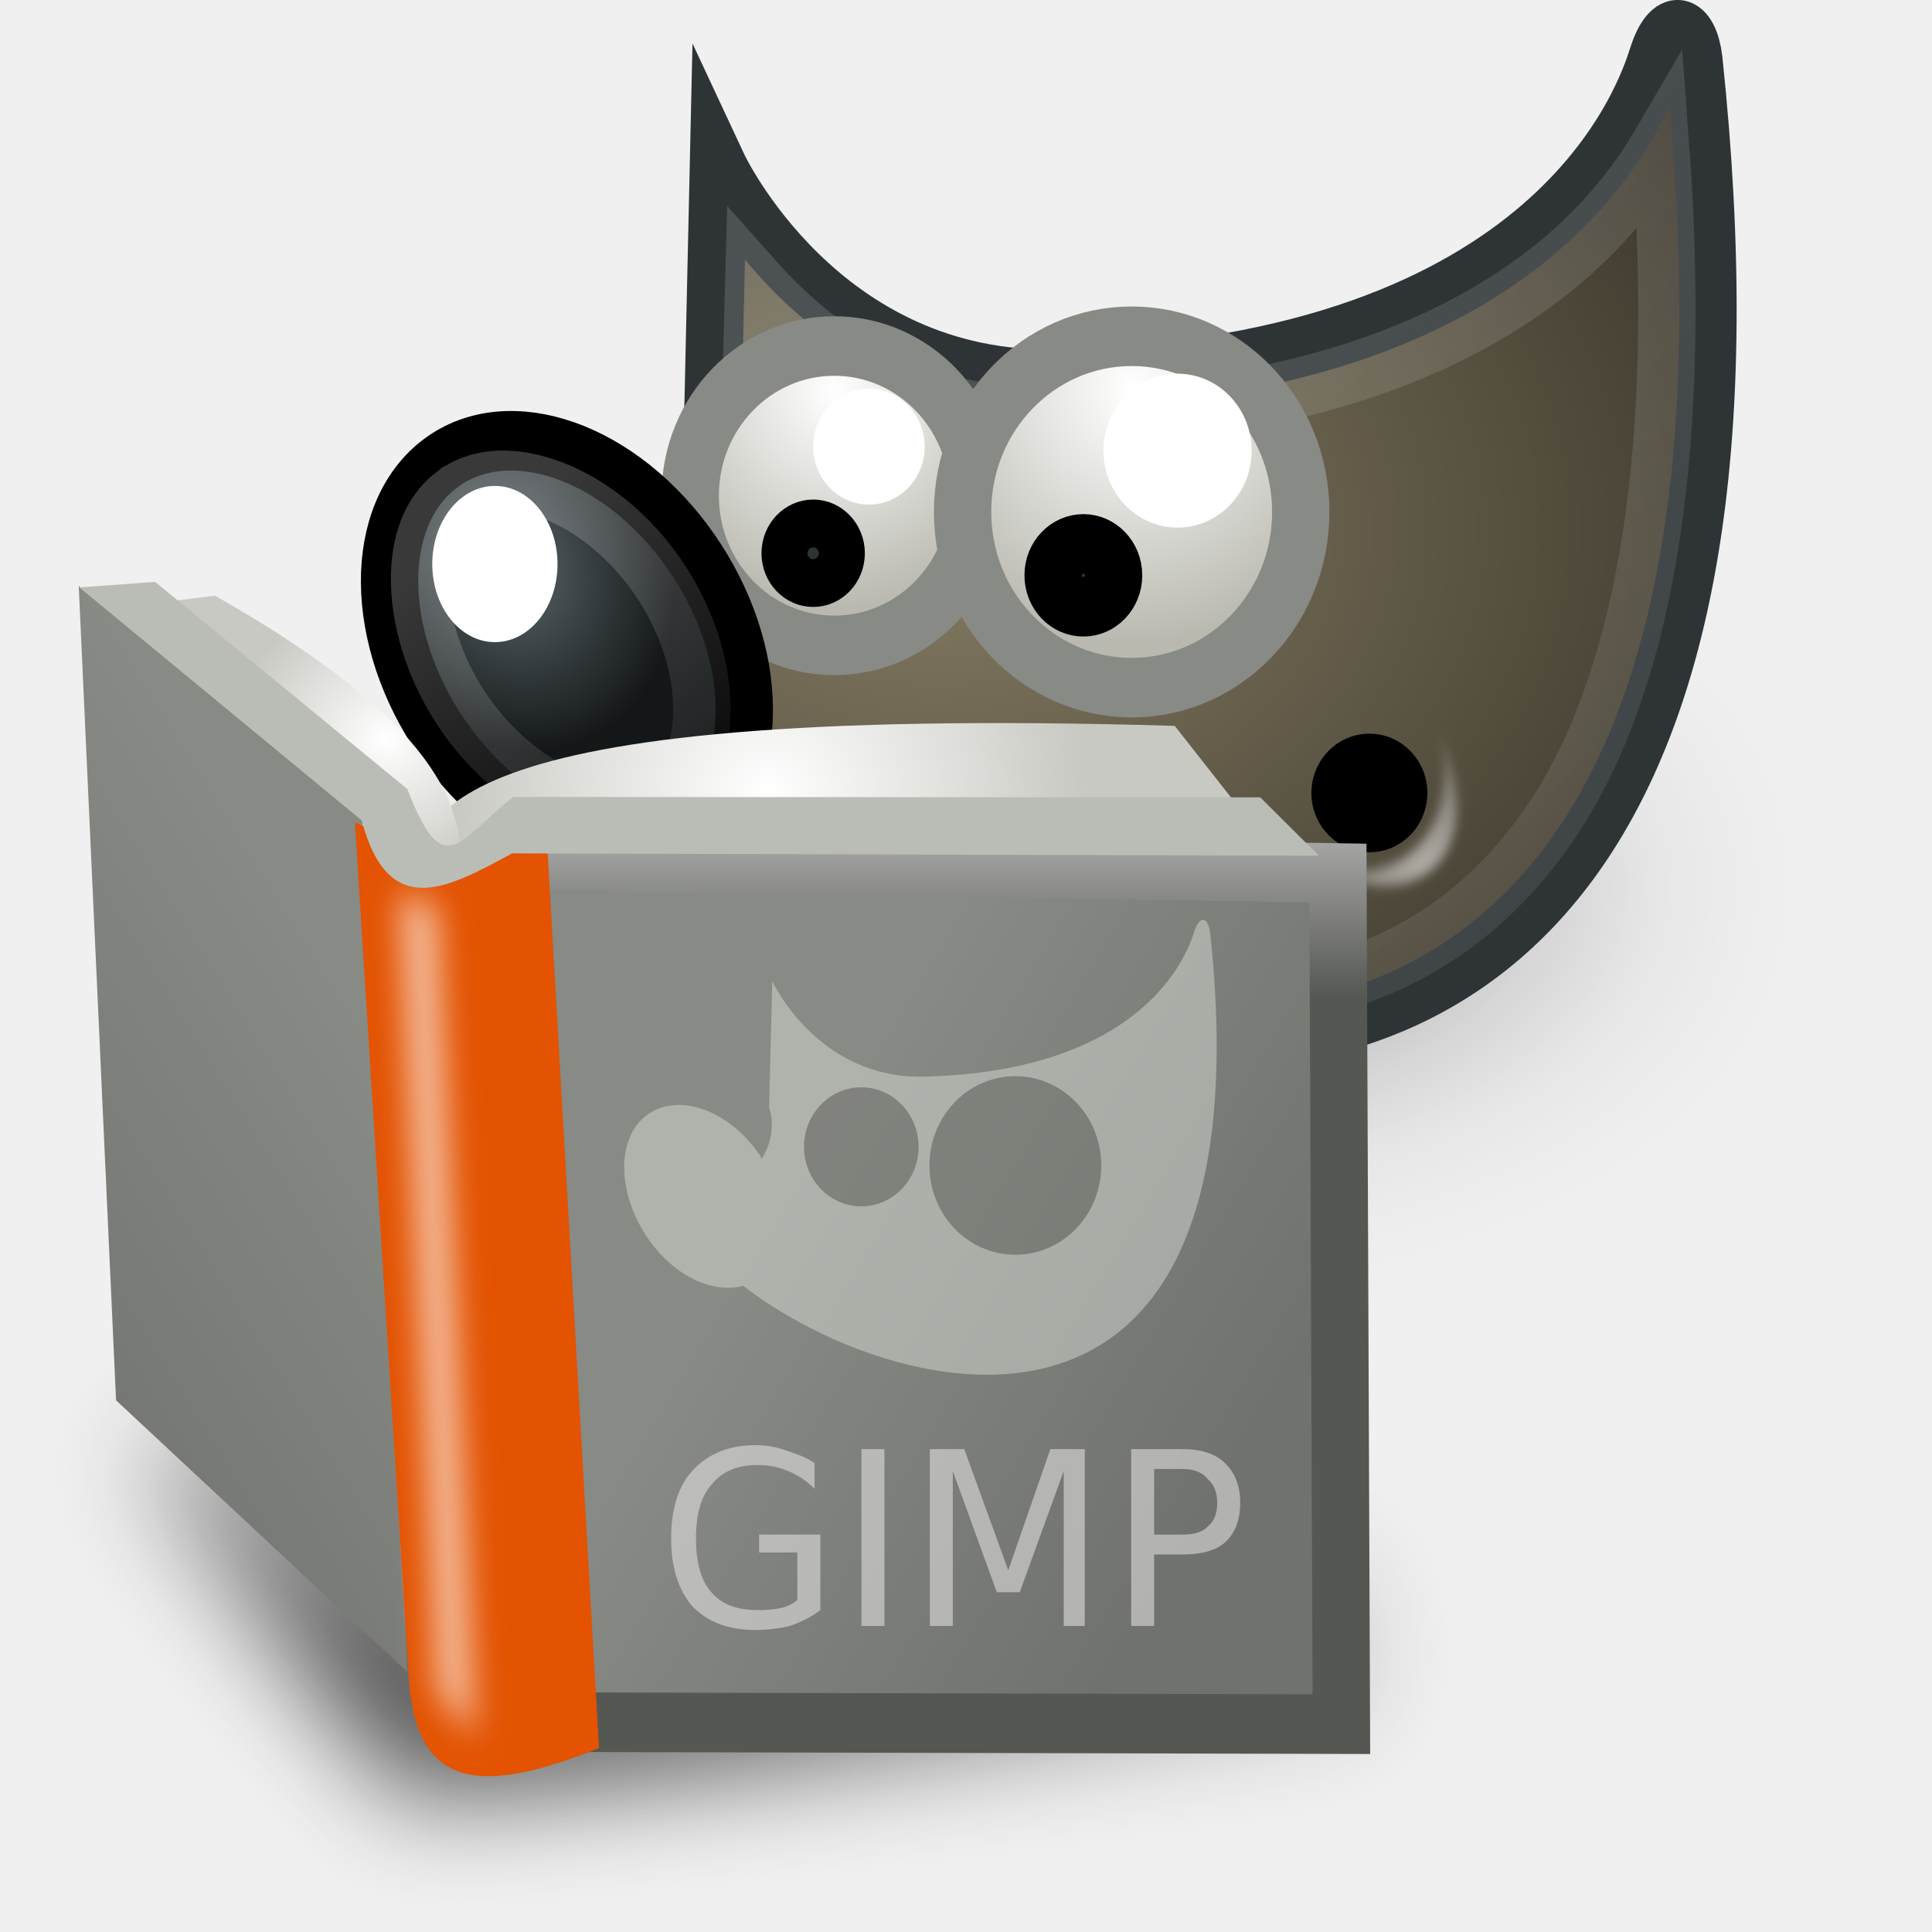
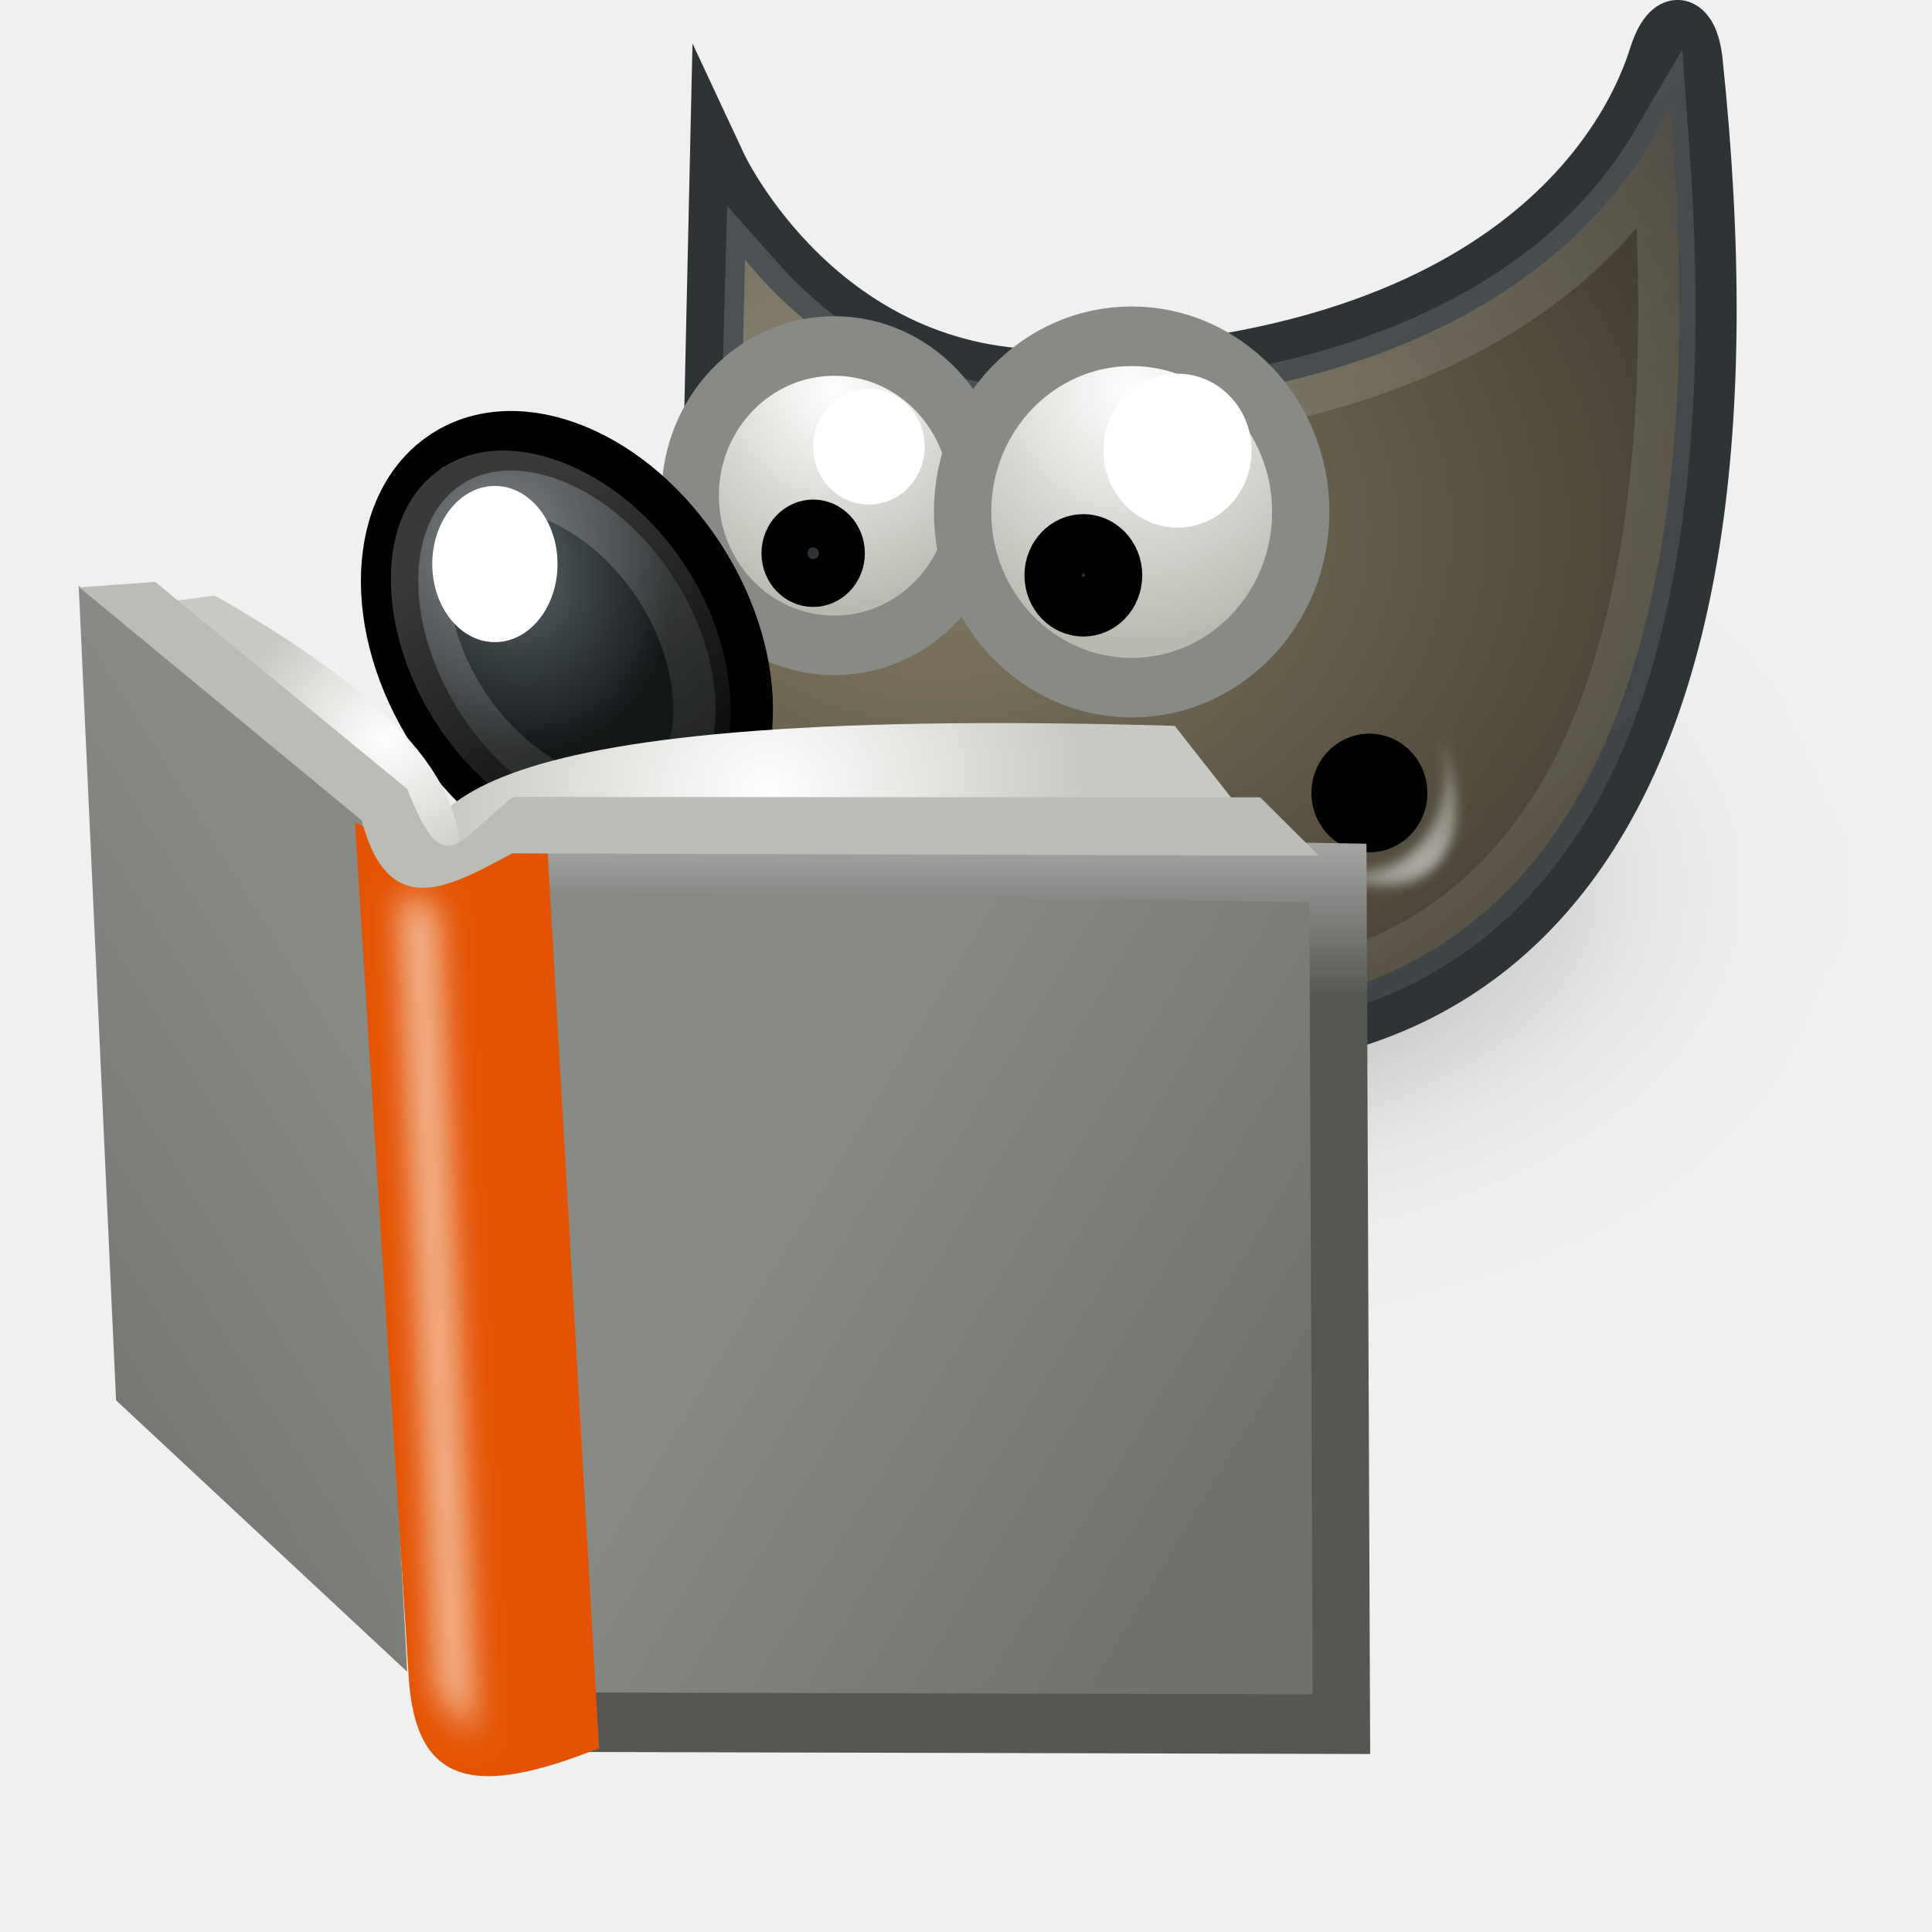
<svg xmlns="http://www.w3.org/2000/svg" xmlns:ns1="http://www.openswatchbook.org/uri/2009/osb" xmlns:xlink="http://www.w3.org/1999/xlink" version="1.1" width="16" height="16" id="svg2" viewBox="0 0 16 16">
  <defs id="defs7386">
    <linearGradient id="linearGradient8340">
      <stop stop-opacity="0.796" stop-color="#ffffff" id="stop8342" />
      <stop stop-opacity="0.216" stop-color="#ffffff" offset="1" id="stop8344" />
    </linearGradient>
    <linearGradient id="linearGradient3204-1">
      <stop id="stop3206" />
      <stop stop-opacity="0" id="stop3208" offset="1" />
    </linearGradient>
    <linearGradient id="linearGradient5260">
      <stop stop-color="#ffffff" id="stop5264" />
      <stop stop-color="#c9c9c3" offset="1" id="stop5262" />
    </linearGradient>
    <linearGradient id="linearGradient5238">
      <stop stop-color="#888a85" id="stop5240" />
      <stop stop-color="#70726d" id="stop5242" offset="1" />
    </linearGradient>
    <linearGradient id="linearGradient5274">
      <stop stop-color="#555753" id="stop5276" />
      <stop stop-color="#cacbc9" id="stop5278" offset="1" />
    </linearGradient>
    <linearGradient id="linearGradient6500">
      <stop stop-color="#857c63" id="stop6502" />
      <stop stop-color="#221f19" id="stop6504" offset="1" />
    </linearGradient>
    <linearGradient id="linearGradient6468">
      <stop stop-color="#ffffff" id="stop6470" />
      <stop stop-color="#b9b9b0" id="stop6472" offset="1" />
    </linearGradient>
    <linearGradient id="linearGradient8542">
      <stop stop-color="#5b676b" id="stop8544" />
      <stop stop-color="#141718" id="stop8546" offset="1" />
    </linearGradient>
    <linearGradient gradientTransform="matrix(0,-735328.32,170712.69,0,2464326300,577972450)" ns1:paint="solid" id="linearGradient19282">
      <stop stop-color="#b4b4b4" id="stop19284" />
    </linearGradient>
    <radialGradient r="18.25" cy="33.938" cx="23" gradientTransform="matrix(1,0,0,0.434932,-1.636475,1.862319)" gradientUnits="userSpaceOnUse" id="radialGradient4778-5" xlink:href="#linearGradient3204-1" />
    <filter id="filter5493" height="1.787" y="-0.394" width="1.342" x="-0.171">
      <feGaussianBlur id="feGaussianBlur5495" stdDeviation="2.603" />
    </filter>
    <radialGradient r="19.229" cy="22.3" cx="18.558" gradientTransform="matrix(1.77275,0,0,1.29668,2.678468,-6.955582)" gradientUnits="userSpaceOnUse" id="radialGradient5309" xlink:href="#linearGradient6500" />
    <linearGradient y2="46.986" x2="39.525" y1="19.111" x1="14.969" gradientTransform="translate(19.01887,-0.3396226)" gradientUnits="userSpaceOnUse" id="linearGradient5311" xlink:href="#linearGradient8340" />
    <radialGradient r="3.515" cy="19.598" cx="69.473" gradientTransform="matrix(1.684735,0,0,1.684735,-84.38037,-14.8229)" gradientUnits="userSpaceOnUse" id="radialGradient5313" xlink:href="#linearGradient6468" />
    <radialGradient r="4.831" cy="25.271" cx="6.024" gradientTransform="matrix(0.797511,-0.4604432,0.5374129,0.9308275,5.107298,2.247187)" gradientUnits="userSpaceOnUse" id="radialGradient5315" xlink:href="#linearGradient8542" />
    <linearGradient y2="31.57" x2="5.985" y1="23.362" x1="6.305" gradientTransform="matrix(0.800389,-0.599481,0.599481,0.800389,3.744468,6.988217)" gradientUnits="userSpaceOnUse" id="linearGradient5317" xlink:href="#linearGradient8340" />
    <radialGradient r="3.515" cy="19.598" cx="69.473" gradientTransform="matrix(1.977732,0,0,1.977732,-96.33894,-20.62068)" gradientUnits="userSpaceOnUse" id="radialGradient5319" xlink:href="#linearGradient6468" />
    <radialGradient r="1.913" cy="33.067" cx="47.928" gradientTransform="matrix(1.752522,0,0,1.554122,-36.06705,-18.50672)" gradientUnits="userSpaceOnUse" id="radialGradient5323" xlink:href="#linearGradient8340" />
    <filter id="filter5403">
      <feGaussianBlur id="feGaussianBlur5405" stdDeviation="0.13" />
    </filter>
-     <radialGradient r="20.875" cy="65.13" cx="17.375" gradientTransform="matrix(1.898204,0.1736527,-0.05260577,0.5750355,-12.18008,17.65578)" gradientUnits="userSpaceOnUse" id="radialGradient5339" xlink:href="#linearGradient3204-1" />
-     <filter id="filter5559" height="1.649" y="-0.324" width="1.198" x="-0.099">
-       <feGaussianBlur id="feGaussianBlur5561" stdDeviation="1.724" />
-     </filter>
    <radialGradient r="5.148" cy="29.594" cx="26.461" gradientTransform="matrix(2.057468,0,0,1.848345,-28.10142,-25.56526)" gradientUnits="userSpaceOnUse" id="radialGradient5341" xlink:href="#linearGradient5260" />
    <radialGradient r="5.148" cy="27.437" cx="12.086" gradientTransform="matrix(1,0,0,0.8983587,1.439792,2.788784)" gradientUnits="userSpaceOnUse" id="radialGradient5343" xlink:href="#linearGradient5260" />
    <linearGradient y2="54" x2="2.625" y1="44.25" x1="17.75" gradientUnits="userSpaceOnUse" id="linearGradient5345" xlink:href="#linearGradient5238" />
    <linearGradient y2="44.25" x2="44.5" y1="35.875" x1="30" gradientTransform="matrix(1.068069,0,0,0.9837398,-1.225241,0.4695122)" gradientUnits="userSpaceOnUse" id="linearGradient5347" xlink:href="#linearGradient5238" />
    <linearGradient y2="28.371" x2="0" y1="35.875" gradientTransform="matrix(1.068069,0,0,0.9837398,-1.225241,0.4695122)" gradientUnits="userSpaceOnUse" id="linearGradient5349" xlink:href="#linearGradient5274" />
    <filter id="filter5234" height="1.095" y="-0.047" width="2.032" x="-0.516">
      <feGaussianBlur id="feGaussianBlur5236" stdDeviation="0.538" />
    </filter>
    <linearGradient ns1:paint="gradient" x1="231.55" x2="320.7" gradientUnits="userSpaceOnUse" id="linearGradient6057" gradientTransform="matrix(0.01502614,0,0,0.01468232,2.968613,1037.326)">
      <stop stop-color="#a11f7c" id="stop6053" />
      <stop stop-opacity="0.984" stop-color="#541f31" offset="1" id="stop6055" />
    </linearGradient>
    <linearGradient ns1:paint="solid" id="linearGradient5487">
      <stop id="stop5485" offset="0" style="stop-color:#888a85;stop-opacity:1;" />
    </linearGradient>
  </defs>
-   <g style="display:inline" transform="translate(52.44467,-169.1955)" id="stock">
-     <g transform="matrix(1.024824,0,0,1.042046,-53.67859,150.4276)" id="gimp-user-manual">
-       <path style="color:#000000;opacity:0.518;fill:url(#radialGradient4778-5);fill-rule:evenodd;stroke-miterlimit:10;filter:url(#filter5493)" stroke-miterlimit="10" id="path6490" d="m 39.614,16.623 c 0,4.384 -8.171,7.937 -18.25,7.937 -10.079,0 -18.25,-3.554 -18.25,-7.937 0,-4.384 8.171,-7.937 18.25,-7.937 10.079,0 18.25,3.554 18.25,7.937 z" transform="matrix(0.2775305,0,0,0.2835768,4.088489,20.34019)" />
-       <g id="g5294" transform="matrix(0.2862583,0,0,0.2924948,-1.404741,15.7916)">
-         <path style="color:#000000;fill:url(#radialGradient5309);fill-rule:evenodd;stroke:#2e3436;stroke-width:1.618;stroke-miterlimit:10" stroke-miterlimit="10" d="m 29.393,12.128 c 0,0 2.875,5.928 9.599,5.76 14.093,-0.354 16.564,-7.705 16.917,-8.766 0.354,-1.061 0.895,-0.9 1.02,0.08 C 61.526,50.923 25.032,33.023 23.736,25.917 c 7.248,-2.121 5.48,-6.187 5.48,-6.187 z" id="path4323" />
-         <path style="color:#000000;opacity:0.185;fill:none;fill-rule:evenodd;stroke:url(#linearGradient5311);stroke-width:1.618;stroke-miterlimit:10" stroke-miterlimit="10" d="m 55.988,11.504 c -0.562,0.927 -1.406,2.033 -2.688,3.094 -2.632,2.179 -7.051,4.162 -14.281,4.344 -4.224,0.105 -6.953,-1.934 -8.625,-3.75 l -0.125,4.469 c 0.136,0.419 0.415,1.39 -0.062,2.719 -0.514,1.429 -2.155,2.891 -4.969,4 0.25,0.522 0.495,1.044 1.25,1.781 1.028,1.005 2.457,2.088 4.156,3.062 3.398,1.949 7.802,3.493 11.906,3.562 4.105,0.069 7.857,-1.235 10.438,-5 2.379,-3.471 3.682,-9.348 3,-18.281 z" id="path8520" />
-         <path style="color:#000000;fill:url(#radialGradient5313);fill-rule:evenodd;stroke:#888a85;stroke-width:1.618;stroke-miterlimit:10" stroke-miterlimit="10" d="m 36.73,21.055 c 5.63e-4,2.246 -1.82,4.067 -4.066,4.067 -2.246,0 -4.066,-1.821 -4.066,-4.067 -5.63e-4,-2.246 1.82,-4.067 4.066,-4.067 2.246,0 4.066,1.821 4.066,4.067 z" id="path4357" />
-         <path style="color:#000000;fill:url(#radialGradient5315);fill-rule:evenodd;stroke:#000000;stroke-width:1.618;stroke-miterlimit:10" stroke-miterlimit="10" d="m 28.63,22.587 c 1.971,2.732 1.996,6.081 0.056,7.48 -1.94,1.399 -5.11,0.32 -7.081,-2.412 -1.971,-2.732 -1.996,-6.081 -0.056,-7.48 1.94,-1.399 5.11,-0.32 7.081,2.412 l 0,0 z" id="path5198" />
-         <path style="color:#000000;fill:#2e3436;fill-rule:evenodd;stroke:#000000;stroke-width:1.618;stroke-miterlimit:10" stroke-miterlimit="10" d="m 32.719,22.619 c 1.05e-4,0.359 -0.291,0.65 -0.65,0.65 -0.359,0 -0.65,-0.291 -0.65,-0.65 -1.06e-4,-0.359 0.291,-0.65 0.65,-0.65 0.359,0 0.65,0.291 0.65,0.65 z" id="path4359" />
-         <path style="color:#000000;opacity:0.281;fill:none;fill-rule:evenodd;stroke:url(#linearGradient5317);stroke-width:1.618;stroke-miterlimit:10" stroke-miterlimit="10" d="m 21.904,21.069 c -0.639,0.479 -0.976,1.288 -0.945,2.387 0.03,1.099 0.464,2.444 1.354,3.632 0.89,1.188 2.059,1.983 3.105,2.321 1.046,0.338 1.917,0.243 2.556,-0.236 0.639,-0.479 0.977,-1.327 0.952,-2.431 -0.025,-1.104 -0.447,-2.421 -1.335,-3.607 -0.888,-1.186 -2.034,-1.961 -3.086,-2.296 -1.052,-0.335 -1.961,-0.249 -2.6,0.23 z" id="path6450" />
-         <path style="color:#000000;fill:#ffffff;fill-rule:evenodd;stroke-miterlimit:10" stroke-miterlimit="10" d="m 24.852,22.912 c 2.32e-4,1.172 -0.791,2.122 -1.768,2.122 -0.976,0 -1.768,-0.95 -1.768,-2.122 -2.32e-4,-1.172 0.791,-2.122 1.768,-2.122 0.976,0 1.768,0.95 1.768,2.122 z" id="path6446" />
-         <path style="color:#000000;fill:#ffffff;fill-rule:evenodd;stroke-miterlimit:10" stroke-miterlimit="10" d="m 35.217,19.723 c 0,0.869 -0.705,1.574 -1.574,1.574 -0.869,0 -1.574,-0.705 -1.574,-1.574 0,-0.869 0.705,-1.574 1.574,-1.574 0.869,0 1.574,0.705 1.574,1.574 z" id="path4361" />
-         <path style="color:#000000;fill:url(#radialGradient5319);fill-rule:evenodd;stroke:#888a85;stroke-width:1.618;stroke-miterlimit:10" stroke-miterlimit="10" d="m 45.833,21.497 c 6.61e-4,2.637 -2.136,4.774 -4.773,4.774 -2.637,0 -4.774,-2.138 -4.773,-4.774 -6.61e-4,-2.637 2.136,-4.774 4.773,-4.774 2.637,0 4.774,2.138 4.773,4.774 z" id="path6462" />
-         <path style="color:#000000;fill:#2e3436;fill-rule:evenodd;stroke:#000000;stroke-width:1.618;stroke-miterlimit:10" stroke-miterlimit="10" d="m 40.55,23.219 c 1.39e-4,0.472 -0.382,0.854 -0.854,0.854 -0.472,0 -0.854,-0.382 -0.854,-0.854 -1.39e-4,-0.472 0.382,-0.854 0.854,-0.854 0.472,0 0.854,0.382 0.854,0.854 z" id="path6464" />
-         <path style="color:#000000;fill:#ffffff;fill-rule:evenodd;stroke-miterlimit:10" stroke-miterlimit="10" d="m 44.446,19.831 c 0,1.155 -0.936,2.091 -2.091,2.091 -1.155,0 -2.091,-0.936 -2.091,-2.091 0,-1.155 0.936,-2.091 2.091,-2.091 1.155,0 2.091,0.936 2.091,2.091 z" id="path6466" />
-         <circle style="color:#000000;stroke-linecap:round" transform="matrix(0.8262849,0,0,0.8135222,9.839099,3.545001)" id="path4782" cx="45.906" cy="31.453" r="1.981" />
-         <path style="color:#000000;opacity:0.711;fill:url(#radialGradient5323);stroke-linecap:round;filter:url(#filter5403)" transform="matrix(1.077801,0,0,1.215393,-2.178739,-8.627449)" id="path5369" d="m 44.812,32.625 c 2.375,0.76 3.963,-0.783 3.375,-2.875 1.402,2.735 -0.678,4.253 -3.375,2.875 z" />
+   <g id="g4210">
+     <g id="stock" transform="translate(52.44467,-169.1955)" style="display:inline">
+       <g id="gimp-user-manual" transform="matrix(1.024824,0,0,1.042046,-53.67859,150.4276)">
+         <path transform="matrix(0.2775305,0,0,0.2835768,4.088489,20.34019)" d="m 39.614,16.623 c 0,4.384 -8.171,7.937 -18.25,7.937 -10.079,0 -18.25,-3.554 -18.25,-7.937 0,-4.384 8.171,-7.937 18.25,-7.937 10.079,0 18.25,3.554 18.25,7.937 z" id="path6490" stroke-miterlimit="10" style="color:#000000;opacity:0.518;fill:url(#radialGradient4778-5);fill-rule:evenodd;stroke-miterlimit:10;filter:url(#filter5493)" />
+         <g transform="matrix(0.2862583,0,0,0.2924948,-1.404741,15.7916)" id="g5294">
+           <path id="path4323" d="m 29.393,12.128 c 0,0 2.875,5.928 9.599,5.76 14.093,-0.354 16.564,-7.705 16.917,-8.766 0.354,-1.061 0.895,-0.9 1.02,0.08 C 61.526,50.923 25.032,33.023 23.736,25.917 c 7.248,-2.121 5.48,-6.187 5.48,-6.187 z" stroke-miterlimit="10" style="color:#000000;fill:url(#radialGradient5309);fill-rule:evenodd;stroke:#2e3436;stroke-width:1.618;stroke-miterlimit:10" />
+           <path id="path8520" d="m 55.988,11.504 c -0.562,0.927 -1.406,2.033 -2.688,3.094 -2.632,2.179 -7.051,4.162 -14.281,4.344 -4.224,0.105 -6.953,-1.934 -8.625,-3.75 l -0.125,4.469 c 0.136,0.419 0.415,1.39 -0.062,2.719 -0.514,1.429 -2.155,2.891 -4.969,4 0.25,0.522 0.495,1.044 1.25,1.781 1.028,1.005 2.457,2.088 4.156,3.062 3.398,1.949 7.802,3.493 11.906,3.562 4.105,0.069 7.857,-1.235 10.438,-5 2.379,-3.471 3.682,-9.348 3,-18.281 z" stroke-miterlimit="10" style="color:#000000;opacity:0.185;fill:none;fill-rule:evenodd;stroke:url(#linearGradient5311);stroke-width:1.618;stroke-miterlimit:10" />
+           <path id="path4357" d="m 36.73,21.055 c 5.63e-4,2.246 -1.82,4.067 -4.066,4.067 -2.246,0 -4.066,-1.821 -4.066,-4.067 -5.63e-4,-2.246 1.82,-4.067 4.066,-4.067 2.246,0 4.066,1.821 4.066,4.067 z" stroke-miterlimit="10" style="color:#000000;fill:url(#radialGradient5313);fill-rule:evenodd;stroke:#888a85;stroke-width:1.618;stroke-miterlimit:10" />
+           <path id="path5198" d="m 28.63,22.587 c 1.971,2.732 1.996,6.081 0.056,7.48 -1.94,1.399 -5.11,0.32 -7.081,-2.412 -1.971,-2.732 -1.996,-6.081 -0.056,-7.48 1.94,-1.399 5.11,-0.32 7.081,2.412 l 0,0 z" stroke-miterlimit="10" style="color:#000000;fill:url(#radialGradient5315);fill-rule:evenodd;stroke:#000000;stroke-width:1.618;stroke-miterlimit:10" />
+           <path id="path4359" d="m 32.719,22.619 c 1.05e-4,0.359 -0.291,0.65 -0.65,0.65 -0.359,0 -0.65,-0.291 -0.65,-0.65 -1.06e-4,-0.359 0.291,-0.65 0.65,-0.65 0.359,0 0.65,0.291 0.65,0.65 z" stroke-miterlimit="10" style="color:#000000;fill:#2e3436;fill-rule:evenodd;stroke:#000000;stroke-width:1.618;stroke-miterlimit:10" />
+           <path id="path6450" d="m 21.904,21.069 c -0.639,0.479 -0.976,1.288 -0.945,2.387 0.03,1.099 0.464,2.444 1.354,3.632 0.89,1.188 2.059,1.983 3.105,2.321 1.046,0.338 1.917,0.243 2.556,-0.236 0.639,-0.479 0.977,-1.327 0.952,-2.431 -0.025,-1.104 -0.447,-2.421 -1.335,-3.607 -0.888,-1.186 -2.034,-1.961 -3.086,-2.296 -1.052,-0.335 -1.961,-0.249 -2.6,0.23 z" stroke-miterlimit="10" style="color:#000000;opacity:0.281;fill:none;fill-rule:evenodd;stroke:url(#linearGradient5317);stroke-width:1.618;stroke-miterlimit:10" />
+           <path id="path6446" d="m 24.852,22.912 c 2.32e-4,1.172 -0.791,2.122 -1.768,2.122 -0.976,0 -1.768,-0.95 -1.768,-2.122 -2.32e-4,-1.172 0.791,-2.122 1.768,-2.122 0.976,0 1.768,0.95 1.768,2.122 z" stroke-miterlimit="10" style="color:#000000;fill:#ffffff;fill-rule:evenodd;stroke-miterlimit:10" />
+           <path id="path4361" d="m 35.217,19.723 c 0,0.869 -0.705,1.574 -1.574,1.574 -0.869,0 -1.574,-0.705 -1.574,-1.574 0,-0.869 0.705,-1.574 1.574,-1.574 0.869,0 1.574,0.705 1.574,1.574 z" stroke-miterlimit="10" style="color:#000000;fill:#ffffff;fill-rule:evenodd;stroke-miterlimit:10" />
+           <path id="path6462" d="m 45.833,21.497 c 6.61e-4,2.637 -2.136,4.774 -4.773,4.774 -2.637,0 -4.774,-2.138 -4.773,-4.774 -6.61e-4,-2.637 2.136,-4.774 4.773,-4.774 2.637,0 4.774,2.138 4.773,4.774 z" stroke-miterlimit="10" style="color:#000000;fill:url(#radialGradient5319);fill-rule:evenodd;stroke:#888a85;stroke-width:1.618;stroke-miterlimit:10" />
+           <path id="path6464" d="m 40.55,23.219 c 1.39e-4,0.472 -0.382,0.854 -0.854,0.854 -0.472,0 -0.854,-0.382 -0.854,-0.854 -1.39e-4,-0.472 0.382,-0.854 0.854,-0.854 0.472,0 0.854,0.382 0.854,0.854 z" stroke-miterlimit="10" style="color:#000000;fill:#2e3436;fill-rule:evenodd;stroke:#000000;stroke-width:1.618;stroke-miterlimit:10" />
+           <path id="path6466" d="m 44.446,19.831 c 0,1.155 -0.936,2.091 -2.091,2.091 -1.155,0 -2.091,-0.936 -2.091,-2.091 0,-1.155 0.936,-2.091 2.091,-2.091 1.155,0 2.091,0.936 2.091,2.091 z" stroke-miterlimit="10" style="color:#000000;fill:#ffffff;fill-rule:evenodd;stroke-miterlimit:10" />
+           <circle r="1.981" cy="31.453" cx="45.906" id="path4782" transform="matrix(0.8262849,0,0,0.8135222,9.839099,3.545001)" style="color:#000000;stroke-linecap:round" />
+           <path d="m 44.812,32.625 c 2.375,0.76 3.963,-0.783 3.375,-2.875 1.402,2.735 -0.678,4.253 -3.375,2.875 z" id="path5369" transform="matrix(1.077801,0,0,1.215393,-2.178739,-8.627449)" style="color:#000000;opacity:0.711;fill:url(#radialGradient5323);stroke-linecap:round;filter:url(#filter5403)" />
+         </g>
+         <g transform="matrix(0.2413004,0,0,0.2465574,1.056049,17.11984)" id="g5325">
+           <path d="m 14.38,32.135 c 0.312,0 29.022,-0.903 29.022,-0.903 l -3.448,-4.222 c -25.524,-0.725 -25.165,3.108 -25.575,5.125 z" id="path5270" style="color:#000000;fill:url(#radialGradient5341);stroke-linecap:round" />
+           <path d="m 5.752,23.062 10.25,9 c 0.307,-2.437 -0.74,-5.163 -8.188,-9.25 z" id="path5258" style="color:#000000;fill:url(#radialGradient5343);stroke-linecap:round" />
+           <path d="M 3.25,22.5 4.5,48.75 14.25,57.5 12.75,30 Z" id="path5407" style="color:#000000;fill:url(#linearGradient5345);stroke-linecap:round" />
+           <path d="m 18,31.334 1.602,27.791 25.933,0.063 -0.115,-27.434 -27.42,-0.42 z" id="path5411" style="color:#000000;fill:url(#linearGradient5347);stroke:url(#linearGradient5349);stroke-width:1.92;stroke-linecap:round" />
+           <path d="m 12.5,30.125 1.797,27.5 c 0.225,3.684 2.382,3.864 6.378,2.339 L 18.918,30.491 C 15.742,32.283 14.411,30.863 12.5,30.125 Z" id="path5409" style="color:#000000;fill:#e35302;stroke-linecap:round" />
+           <path d="m 14,32.375 1.25,25.75 1.25,1.5 -1.25,-26.75 z" id="path4635" style="color:#000000;opacity:0.633;fill:#ffffff;stroke-width:0.555;filter:url(#filter5234)" />
+           <path d="m 3.27,22.546 9.458,7.513 c 0.909,3.326 2.995,2.11 5.038,1.061 l 27.016,0.076 -1.964,-1.882 -25.02,-0.013 c -1.879,1.424 -2.322,2.779 -3.542,-0.252 L 5.809,22.369 Z" id="path5256-7" style="color:#000000;fill:#babdb6;stroke-linecap:round" />
+         </g>
+         <g transform="matrix(0.4632299,0,0,0.4733219,0.6945128,16.09067)" id="g5532" style="opacity:0.524" />
      </g>
-       <g id="g5325" transform="matrix(0.2413004,0,0,0.2465574,1.056049,17.11984)">
-         <path style="color:#000000;opacity:0.741;fill:url(#radialGradient5339);stroke-linecap:round;filter:url(#filter5559)" id="path5501" d="m 4.75,50.5 9.5,11.25 32.25,-3 L 46.25,53 18,58 9,49 Z" />
-         <path style="color:#000000;fill:url(#radialGradient5341);stroke-linecap:round" id="path5270" d="m 14.38,32.135 c 0.312,0 29.022,-0.903 29.022,-0.903 l -3.448,-4.222 c -25.524,-0.725 -25.165,3.108 -25.575,5.125 z" />
-         <path style="color:#000000;fill:url(#radialGradient5343);stroke-linecap:round" id="path5258" d="m 5.752,23.062 10.25,9 c 0.307,-2.437 -0.74,-5.163 -8.188,-9.25 z" />
-         <path style="color:#000000;fill:url(#linearGradient5345);stroke-linecap:round" id="path5407" d="M 3.25,22.5 4.5,48.75 14.25,57.5 12.75,30 Z" />
-         <path style="color:#000000;fill:url(#linearGradient5347);stroke:url(#linearGradient5349);stroke-width:1.92;stroke-linecap:round" id="path5411" d="m 18,31.334 1.602,27.791 25.933,0.063 -0.115,-27.434 -27.42,-0.42 z" />
-         <path style="color:#000000;fill:#e35302;stroke-linecap:round" id="path5409" d="m 12.5,30.125 1.797,27.5 c 0.225,3.684 2.382,3.864 6.378,2.339 L 18.918,30.491 C 15.742,32.283 14.411,30.863 12.5,30.125 Z" />
-         <path style="color:#000000;opacity:0.633;fill:#ffffff;stroke-width:0.555;filter:url(#filter5234)" id="path4635" d="m 14,32.375 1.25,25.75 1.25,1.5 -1.25,-26.75 z" />
-         <path style="color:#000000;fill:#babdb6;stroke-linecap:round" id="path5256-7" d="m 3.27,22.546 9.458,7.513 c 0.909,3.326 2.995,2.11 5.038,1.061 l 27.016,0.076 -1.964,-1.882 -25.02,-0.013 c -1.879,1.424 -2.322,2.779 -3.542,-0.252 L 5.809,22.369 Z" />
-       </g>
-       <g style="opacity:0.524" id="g5532" transform="matrix(0.4632299,0,0,0.4733219,0.6945128,16.09067)">
-         <path style="color:#000000;fill:#d3d7cf;fill-rule:evenodd;stroke-miterlimit:10" stroke-miterlimit="10" id="path5514" d="m 22.058,19.507 c -0.043,0.021 -0.09,0.086 -0.126,0.197 -0.098,0.295 -0.791,2.332 -4.705,2.43 -1.868,0.046 -2.655,-1.601 -2.655,-1.601 l -0.056,2.121 c 0,0 0.169,0.403 -0.126,0.857 -0.015,-0.023 -0.026,-0.048 -0.042,-0.07 -0.547,-0.759 -1.428,-1.049 -1.966,-0.66 -0.539,0.389 -0.519,1.32 0.028,2.079 0.455,0.631 1.13,0.922 1.657,0.787 2.645,1.97 9.188,3.539 8.146,-5.913 -0.022,-0.17 -0.083,-0.26 -0.154,-0.225 z" />
-         <circle style="color:#000000;opacity:0.711;fill:#555753;stroke-linecap:round" transform="matrix(1.230769,0,0,1.230769,-3.875,-5.302885)" id="path5524" cx="16.25" cy="23.25" r="0.812" />
-         <circle style="color:#000000;opacity:0.711;fill:#555753;stroke-linecap:round" id="path5526" transform="matrix(1.846154,0,0,1.846154,-11.1875,-19.29808)" cx="16.25" cy="23.25" r="0.812" />
-       </g>
-       <text style="font-size:1.904px;font-family:'Bitstream Vera Sans';opacity:0.524;fill:#eeeeec" font-size="1.904" x="6.588" y="30.604" id="text5528" transform="scale(0.9892817,1.010834)">
-         <tspan id="tspan5530" x="6.588" y="30.604">GIMP</tspan>
-       </text>
    </g>
+     <rect y="-0" x="0" height="16" width="16" id="rect4208" style="opacity:0;fill:#eeeeec;fill-opacity:1;stroke:none;stroke-width:0.97;stroke-linejoin:miter;stroke-miterlimit:4;stroke-dasharray:none;stroke-opacity:1" />
  </g>
</svg>
